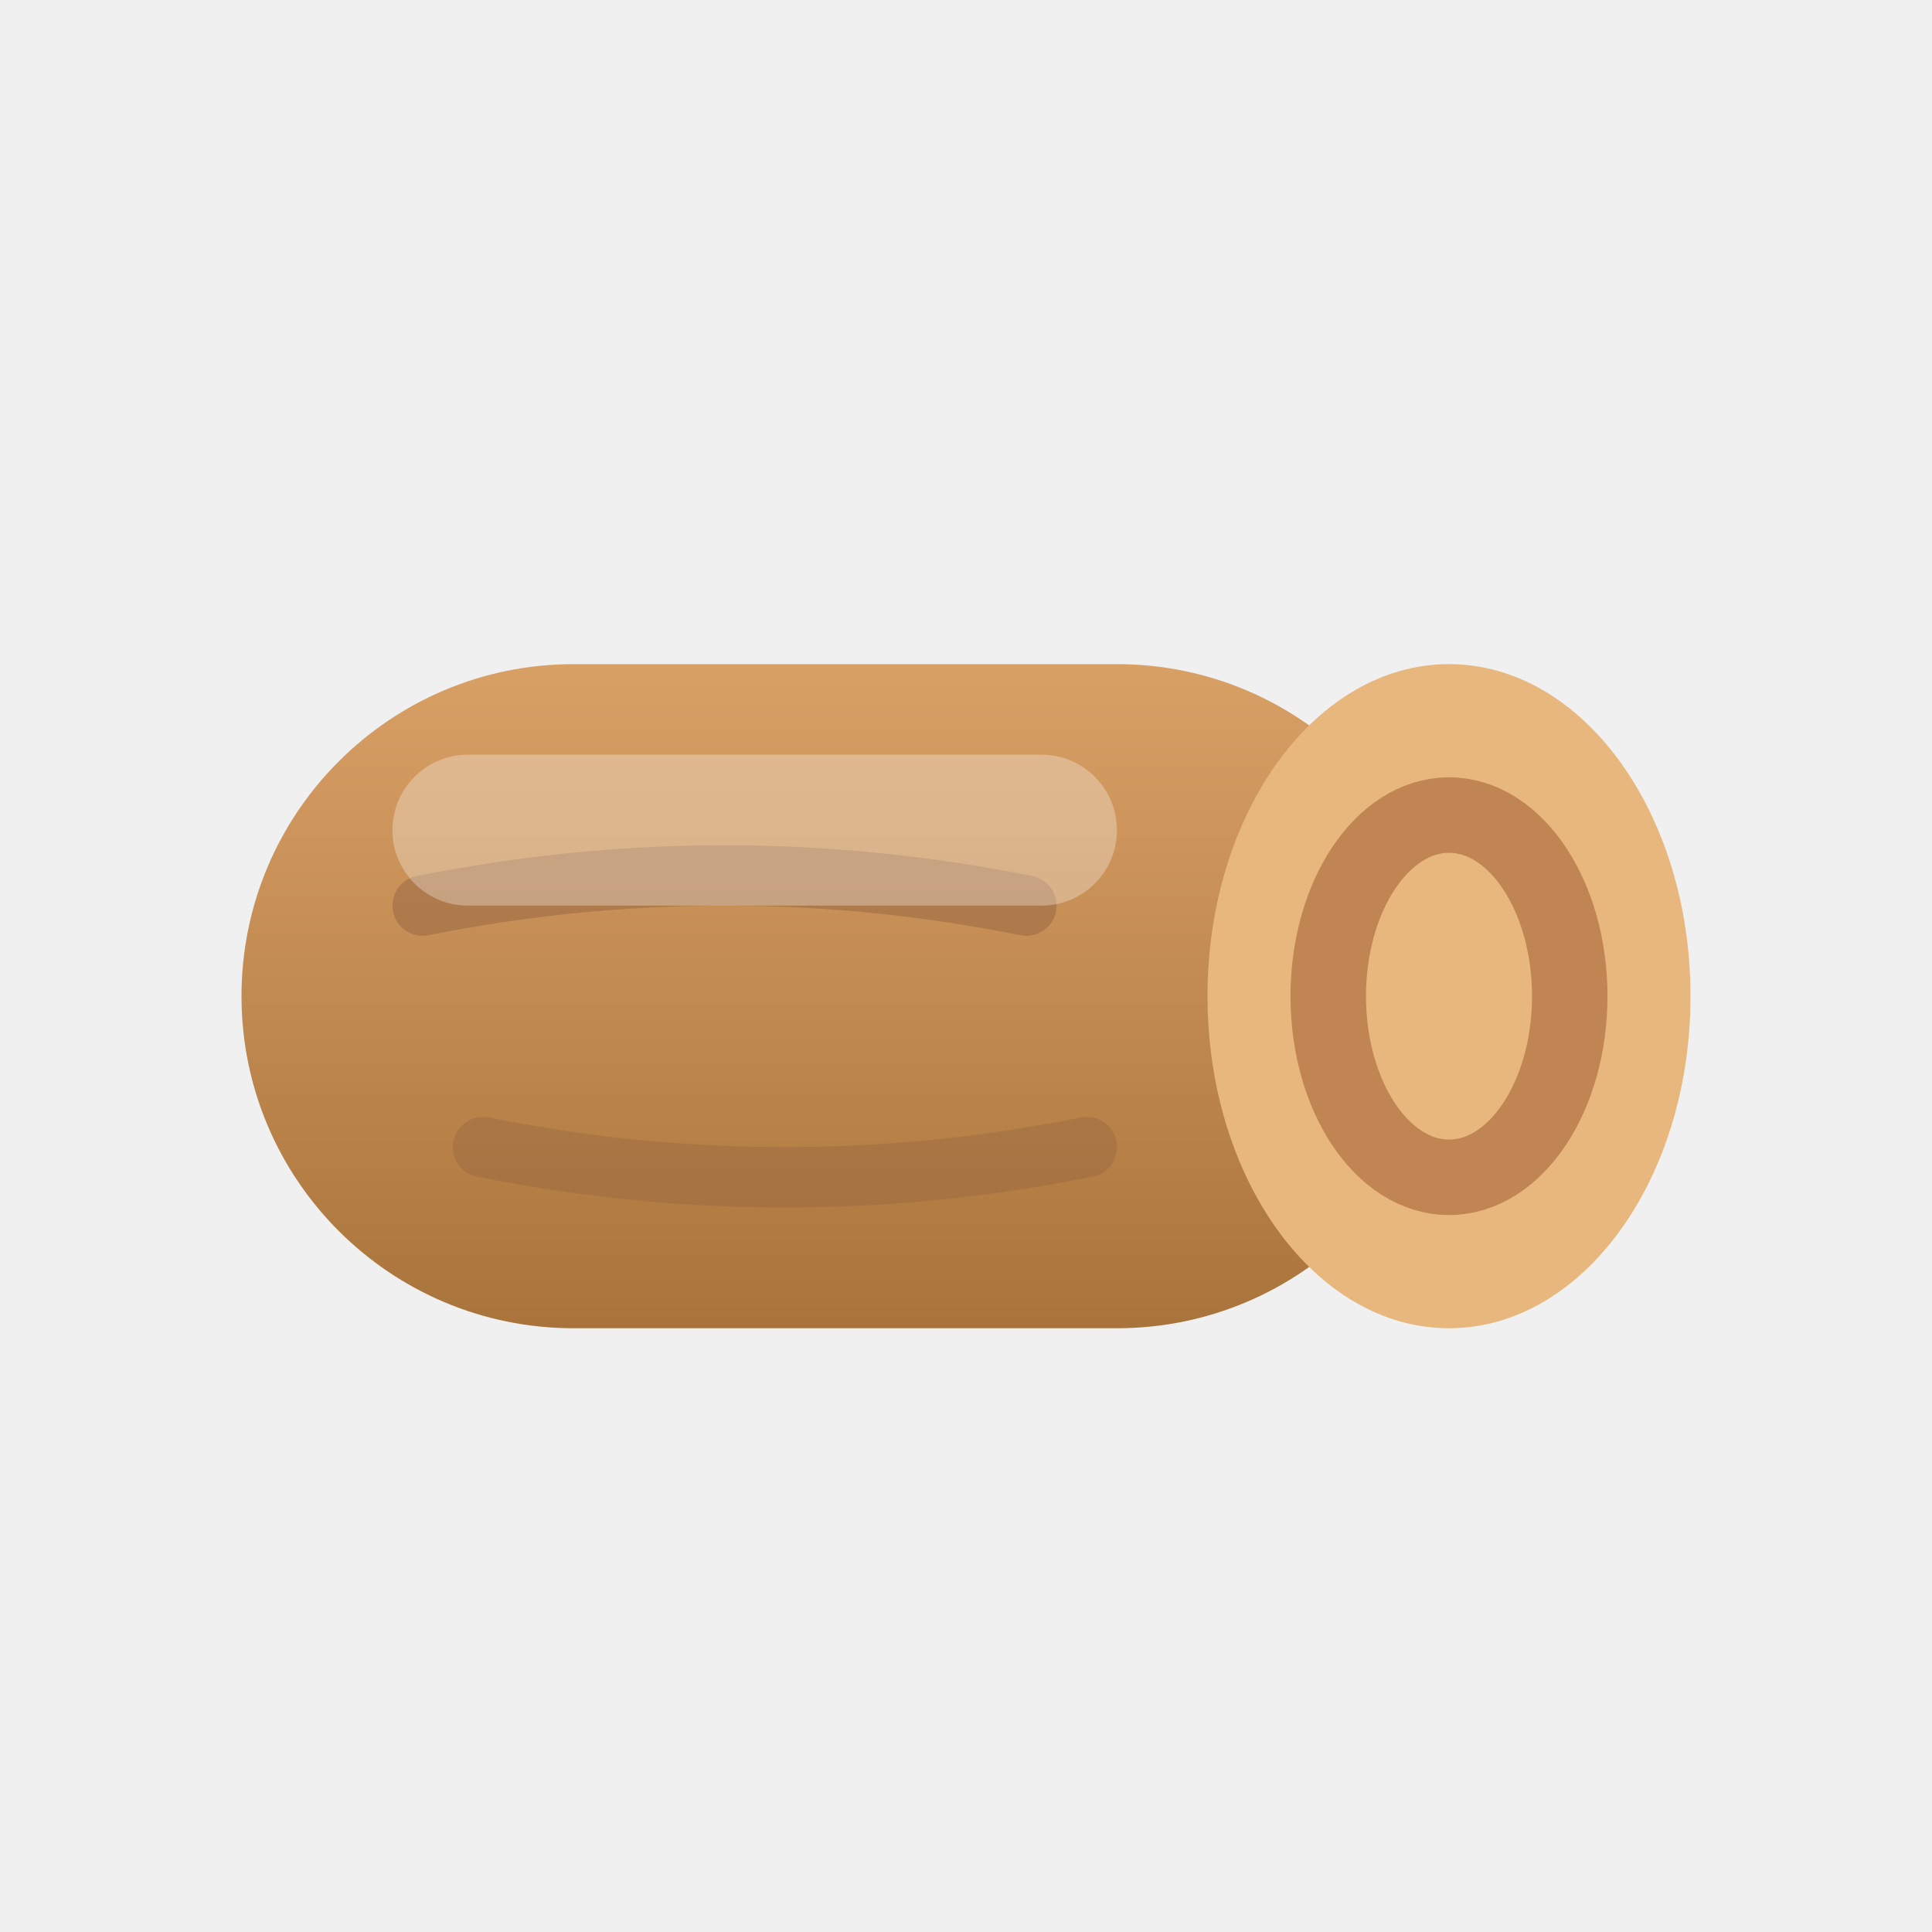
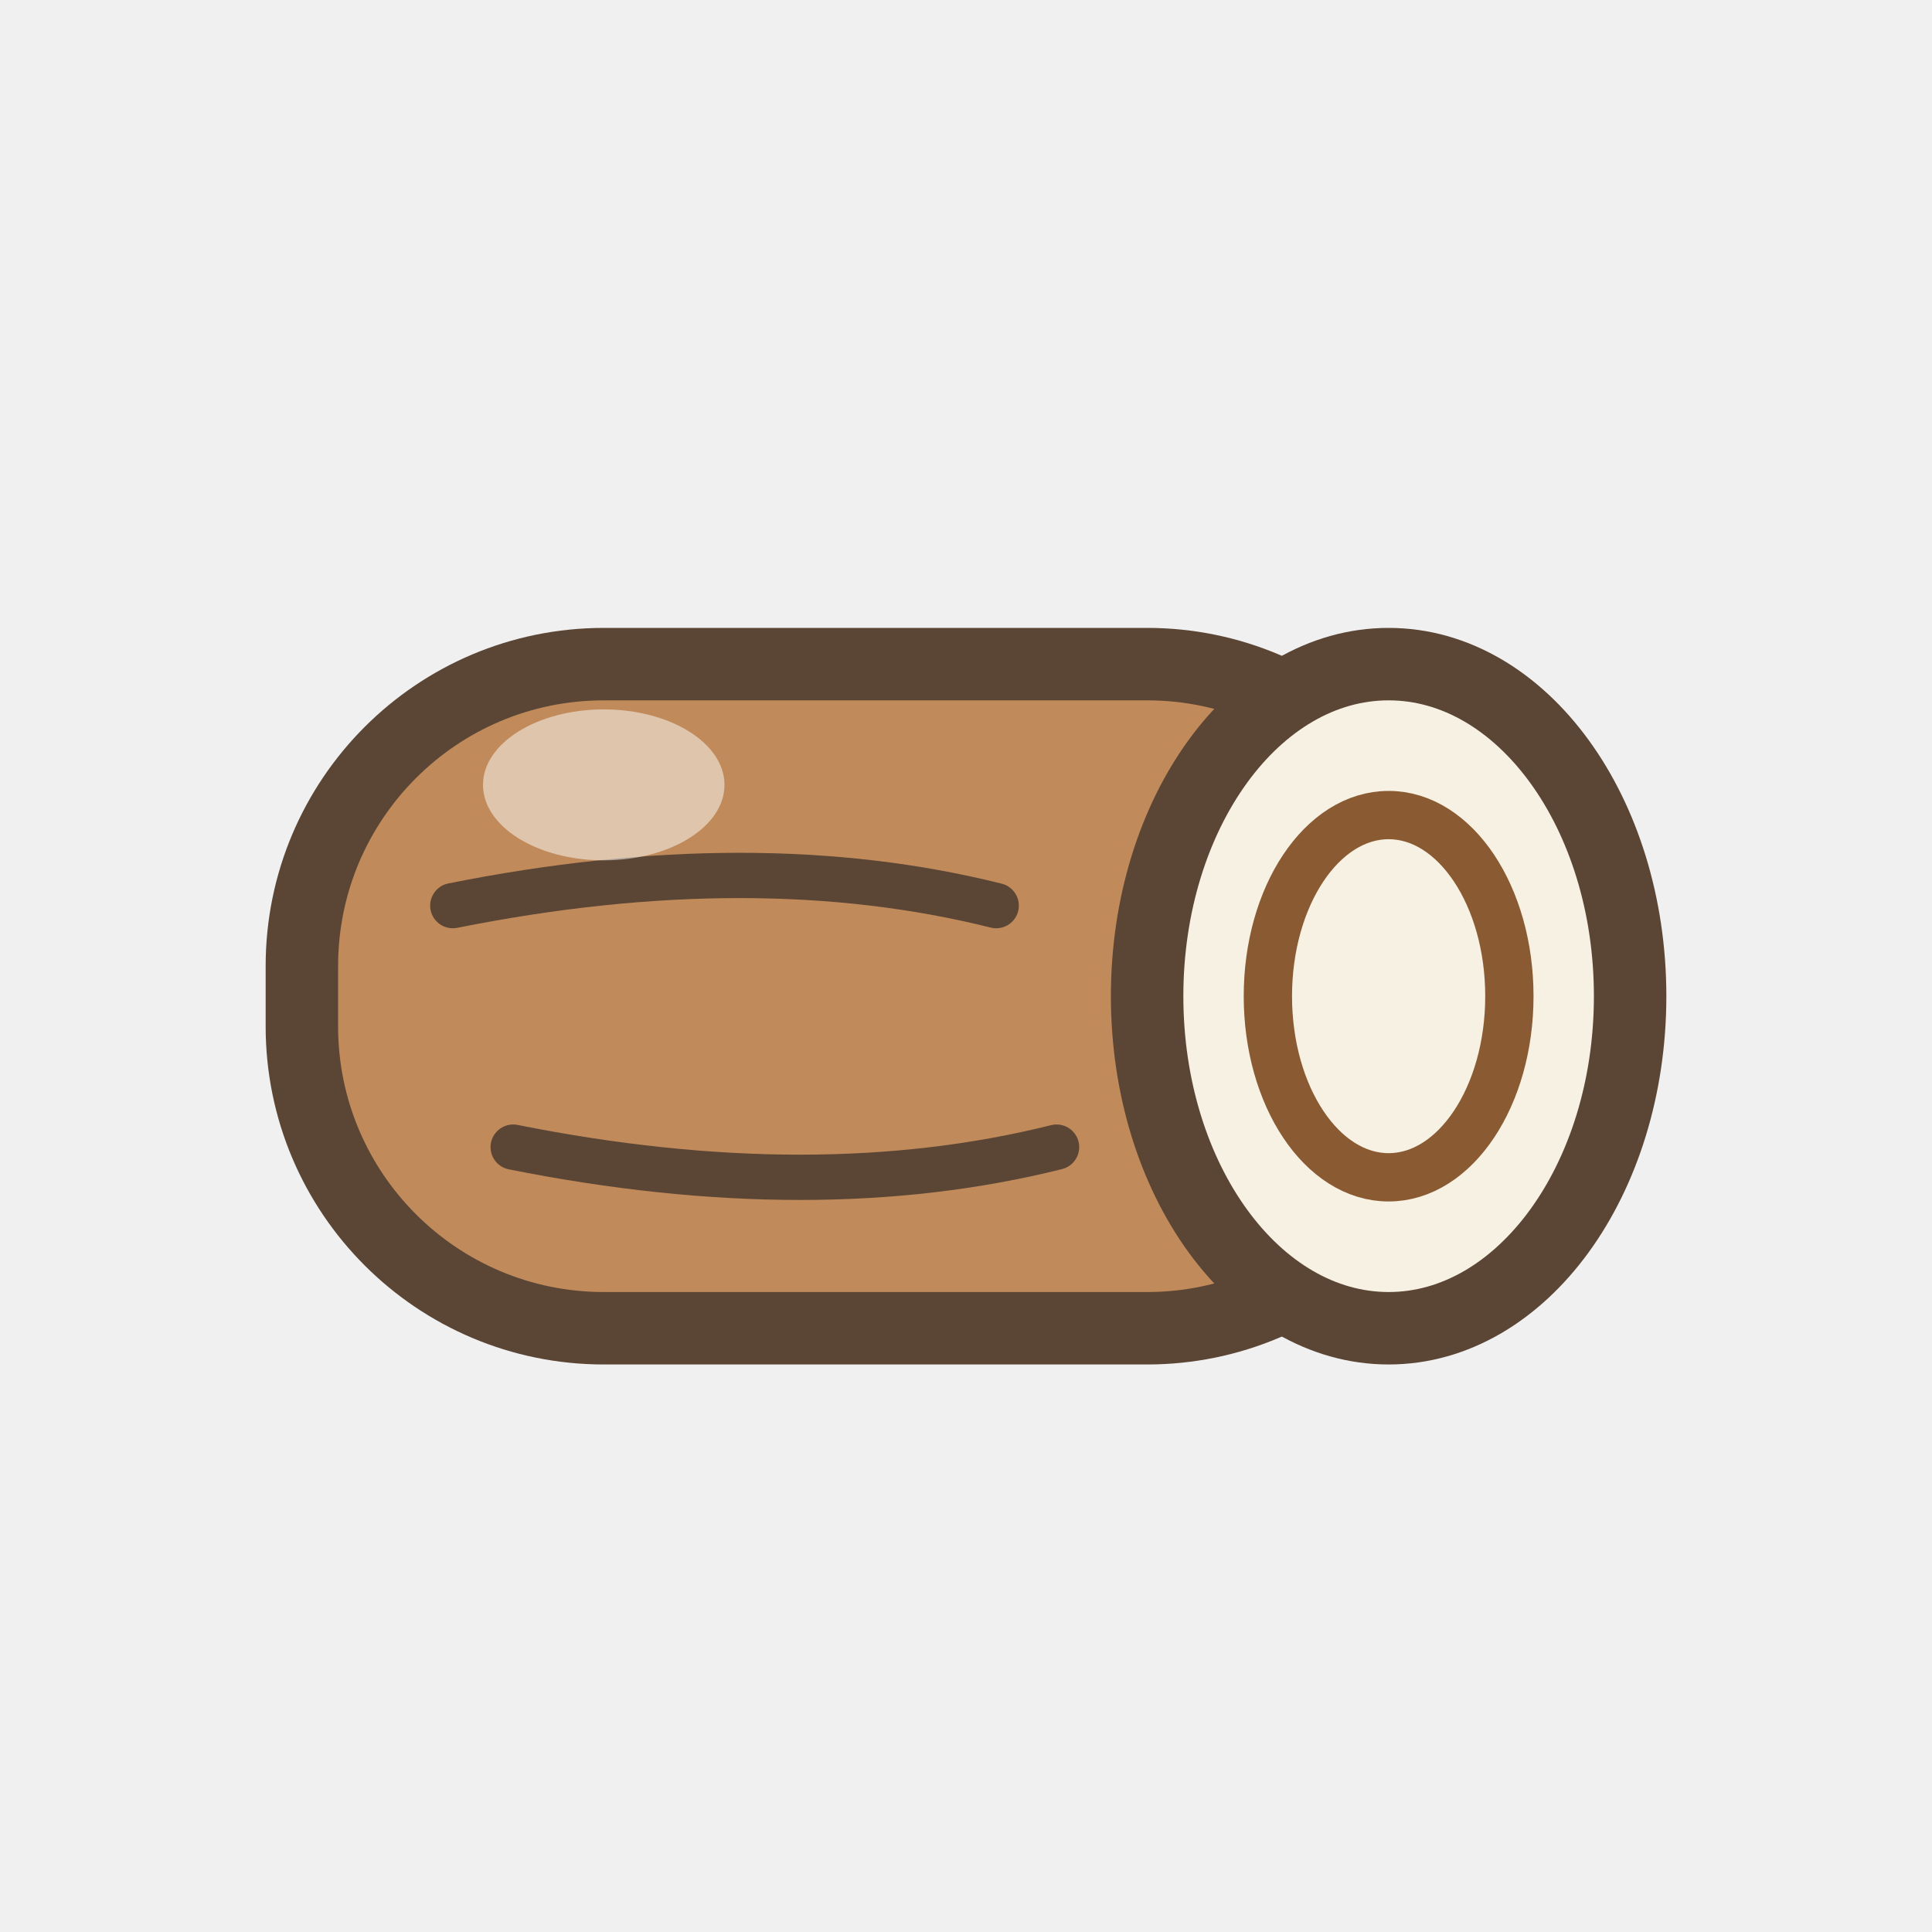
<svg xmlns="http://www.w3.org/2000/svg" viewBox="0 0 64 64">
-   <defs>
-     <linearGradient id="g-brown" x1="0" y1="0" x2="0" y2="1">
-       <stop offset="0" stop-color="#D9A066" />
-       <stop offset="1" stop-color="#A9743B" />
-     </linearGradient>
-   </defs>
-   <rect x="8" y="22" width="40" height="22" rx="11" fill="url(#g-brown)" />
-   <ellipse cx="48" cy="33" rx="8" ry="11" fill="#E8B77E" />
-   <ellipse cx="48" cy="33" rx="4" ry="6" fill="none" stroke="#C08552" stroke-width="2.5" />
-   <path d="M14 30 Q24 28 34 30" stroke="#8A5A3B" stroke-width="2" fill="none" opacity=".4" stroke-linecap="round" />
-   <path d="M16 38 Q26 40 36 38" stroke="#8A5A3B" stroke-width="2" fill="none" opacity=".3" stroke-linecap="round" />
-   <rect x="13" y="25" width="24" height="5" rx="2.5" fill="#fff" opacity=".3" />
+   <style>.st{stroke:#5B4636;stroke-width:2.4;stroke-linejoin:round;stroke-linecap:round}.th{stroke:#5B4636;stroke-width:1.5;fill:none;stroke-linecap:round;stroke-linejoin:round}</style>
+   <rect class="st" x="10" y="22" width="38" height="22" rx="10" fill="#C08A5A" />
+   <path class="th" d="M15 30 Q25 28 33 30" />
+   <path class="th" d="M17 38 Q27 40 35 38" />
+   <ellipse class="st" cx="46" cy="33" rx="8" ry="11" fill="#F7F1E3" />
+   <ellipse cx="46" cy="33" rx="4" ry="6" fill="none" stroke="#8A5A32" stroke-width="1.6" />
+   <ellipse cx="20" cy="26" rx="4" ry="2.5" fill="#fff" opacity="0.5" />
</svg>
